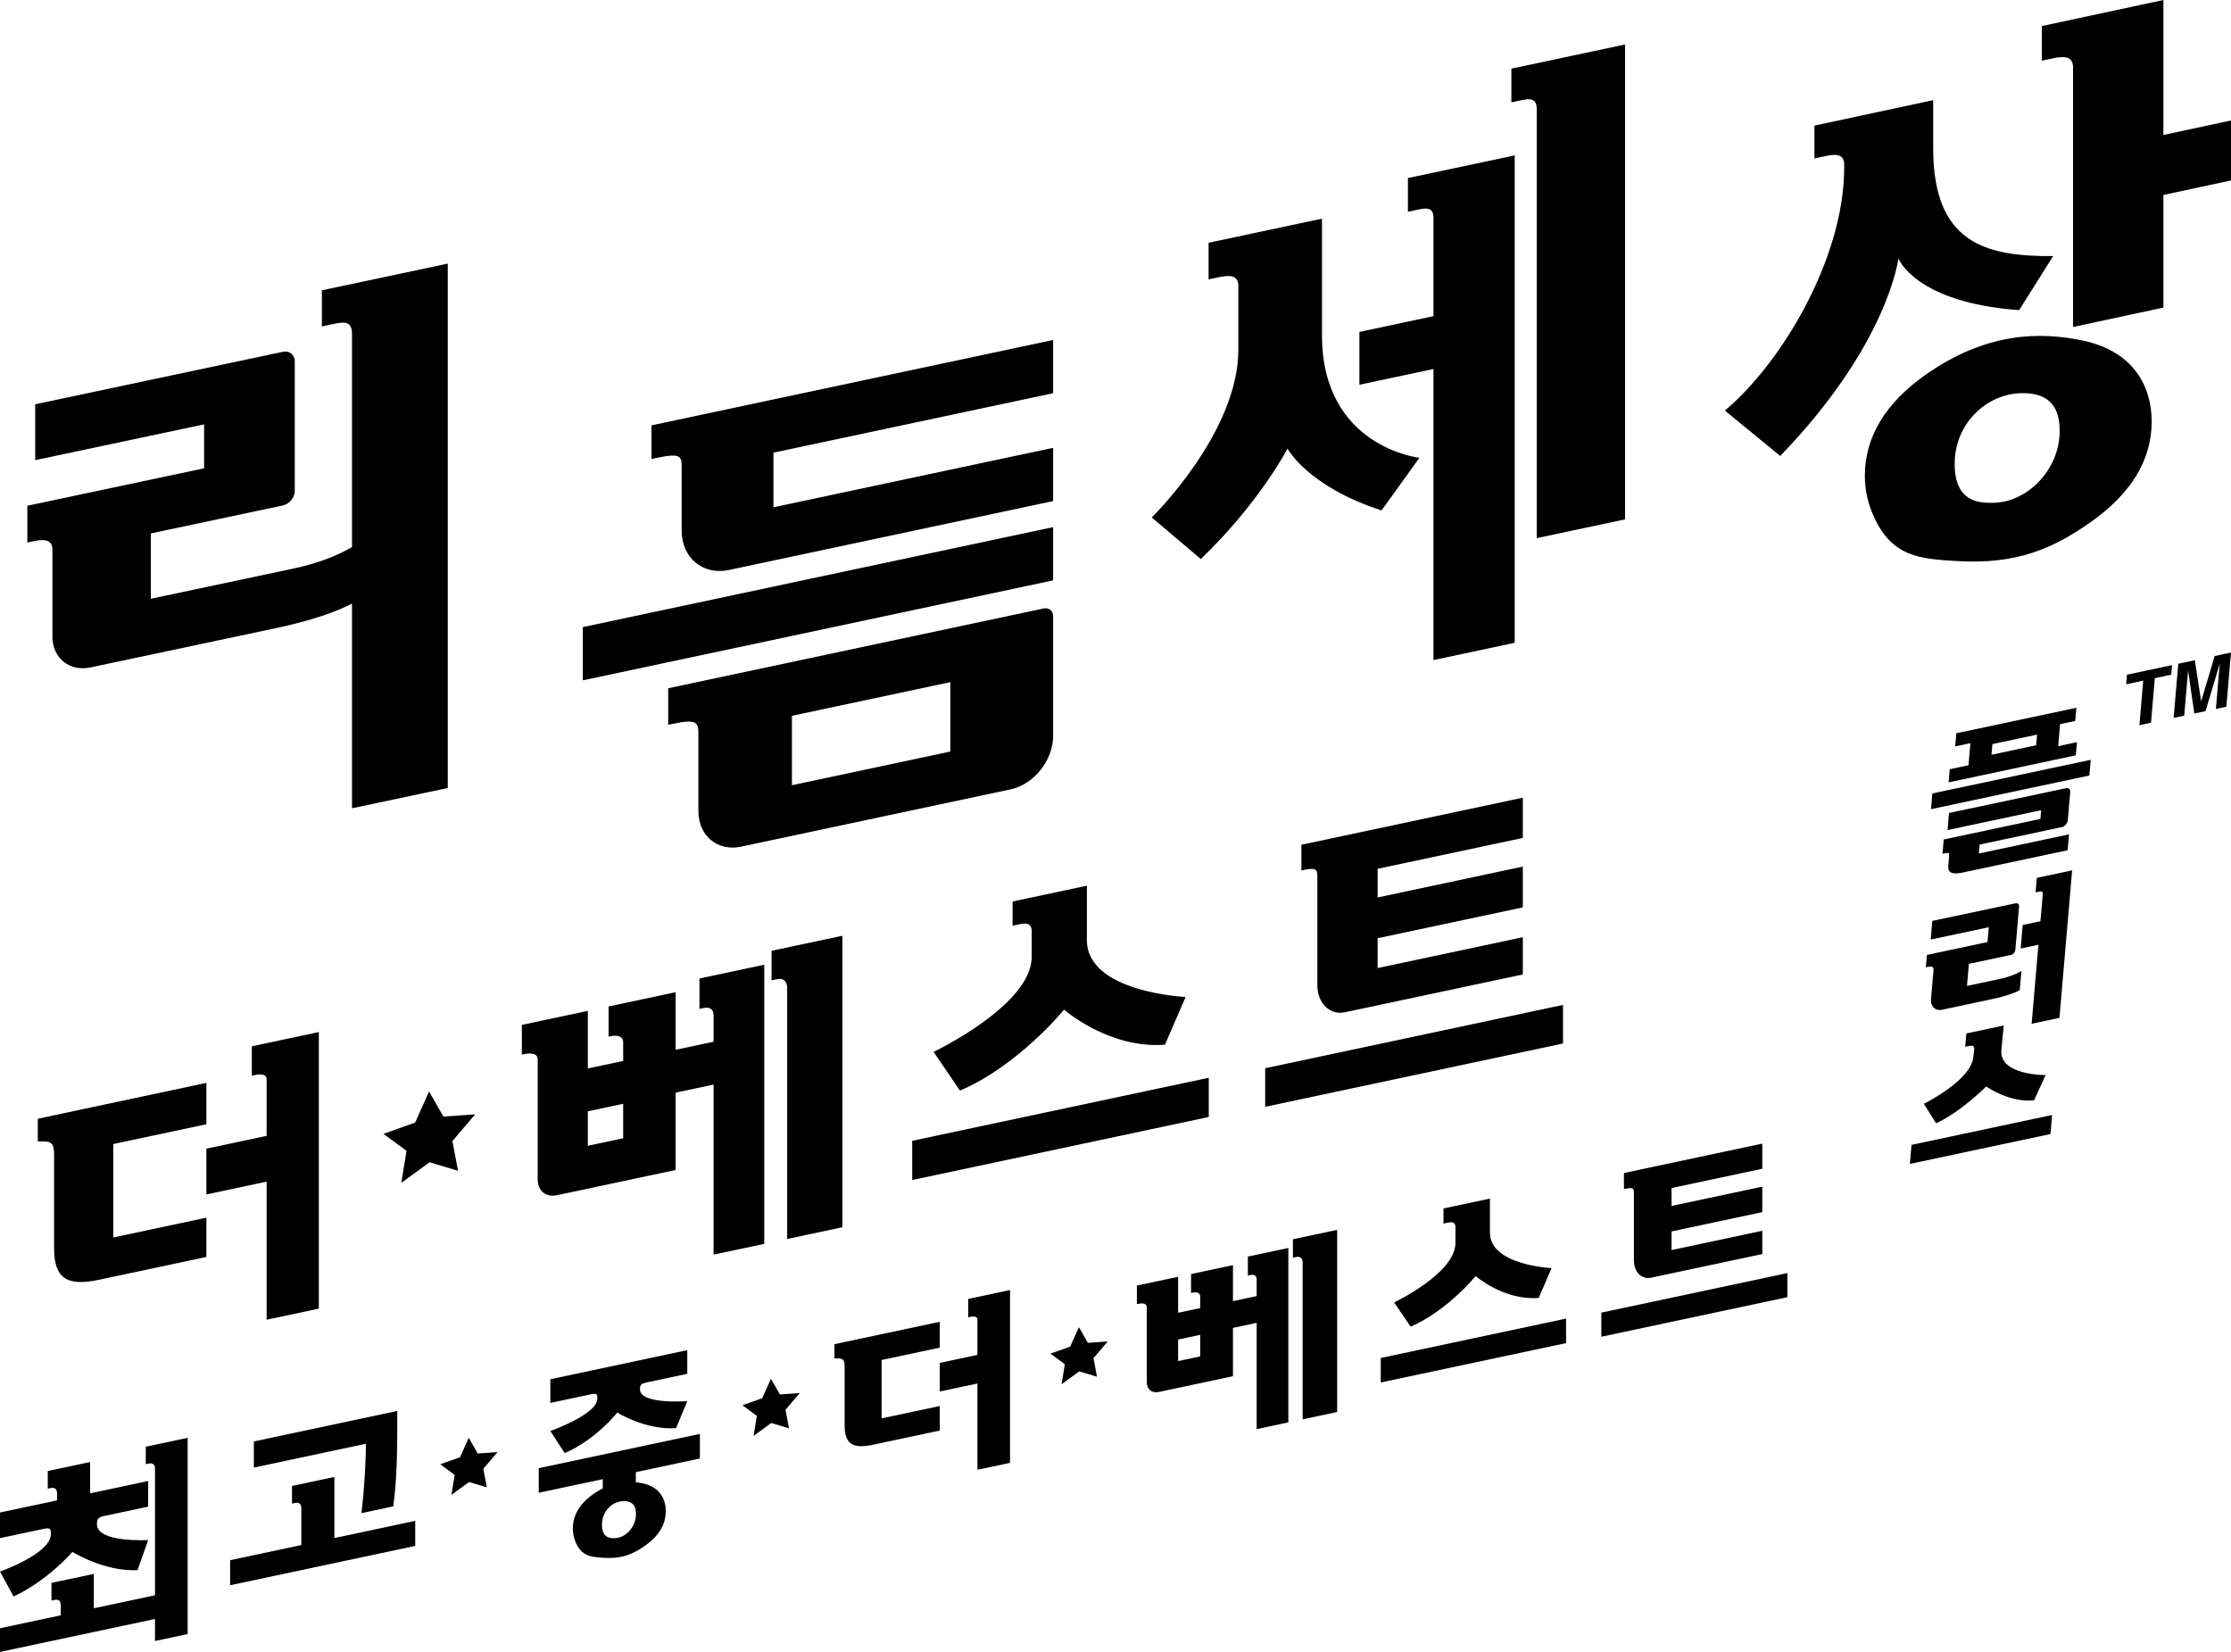
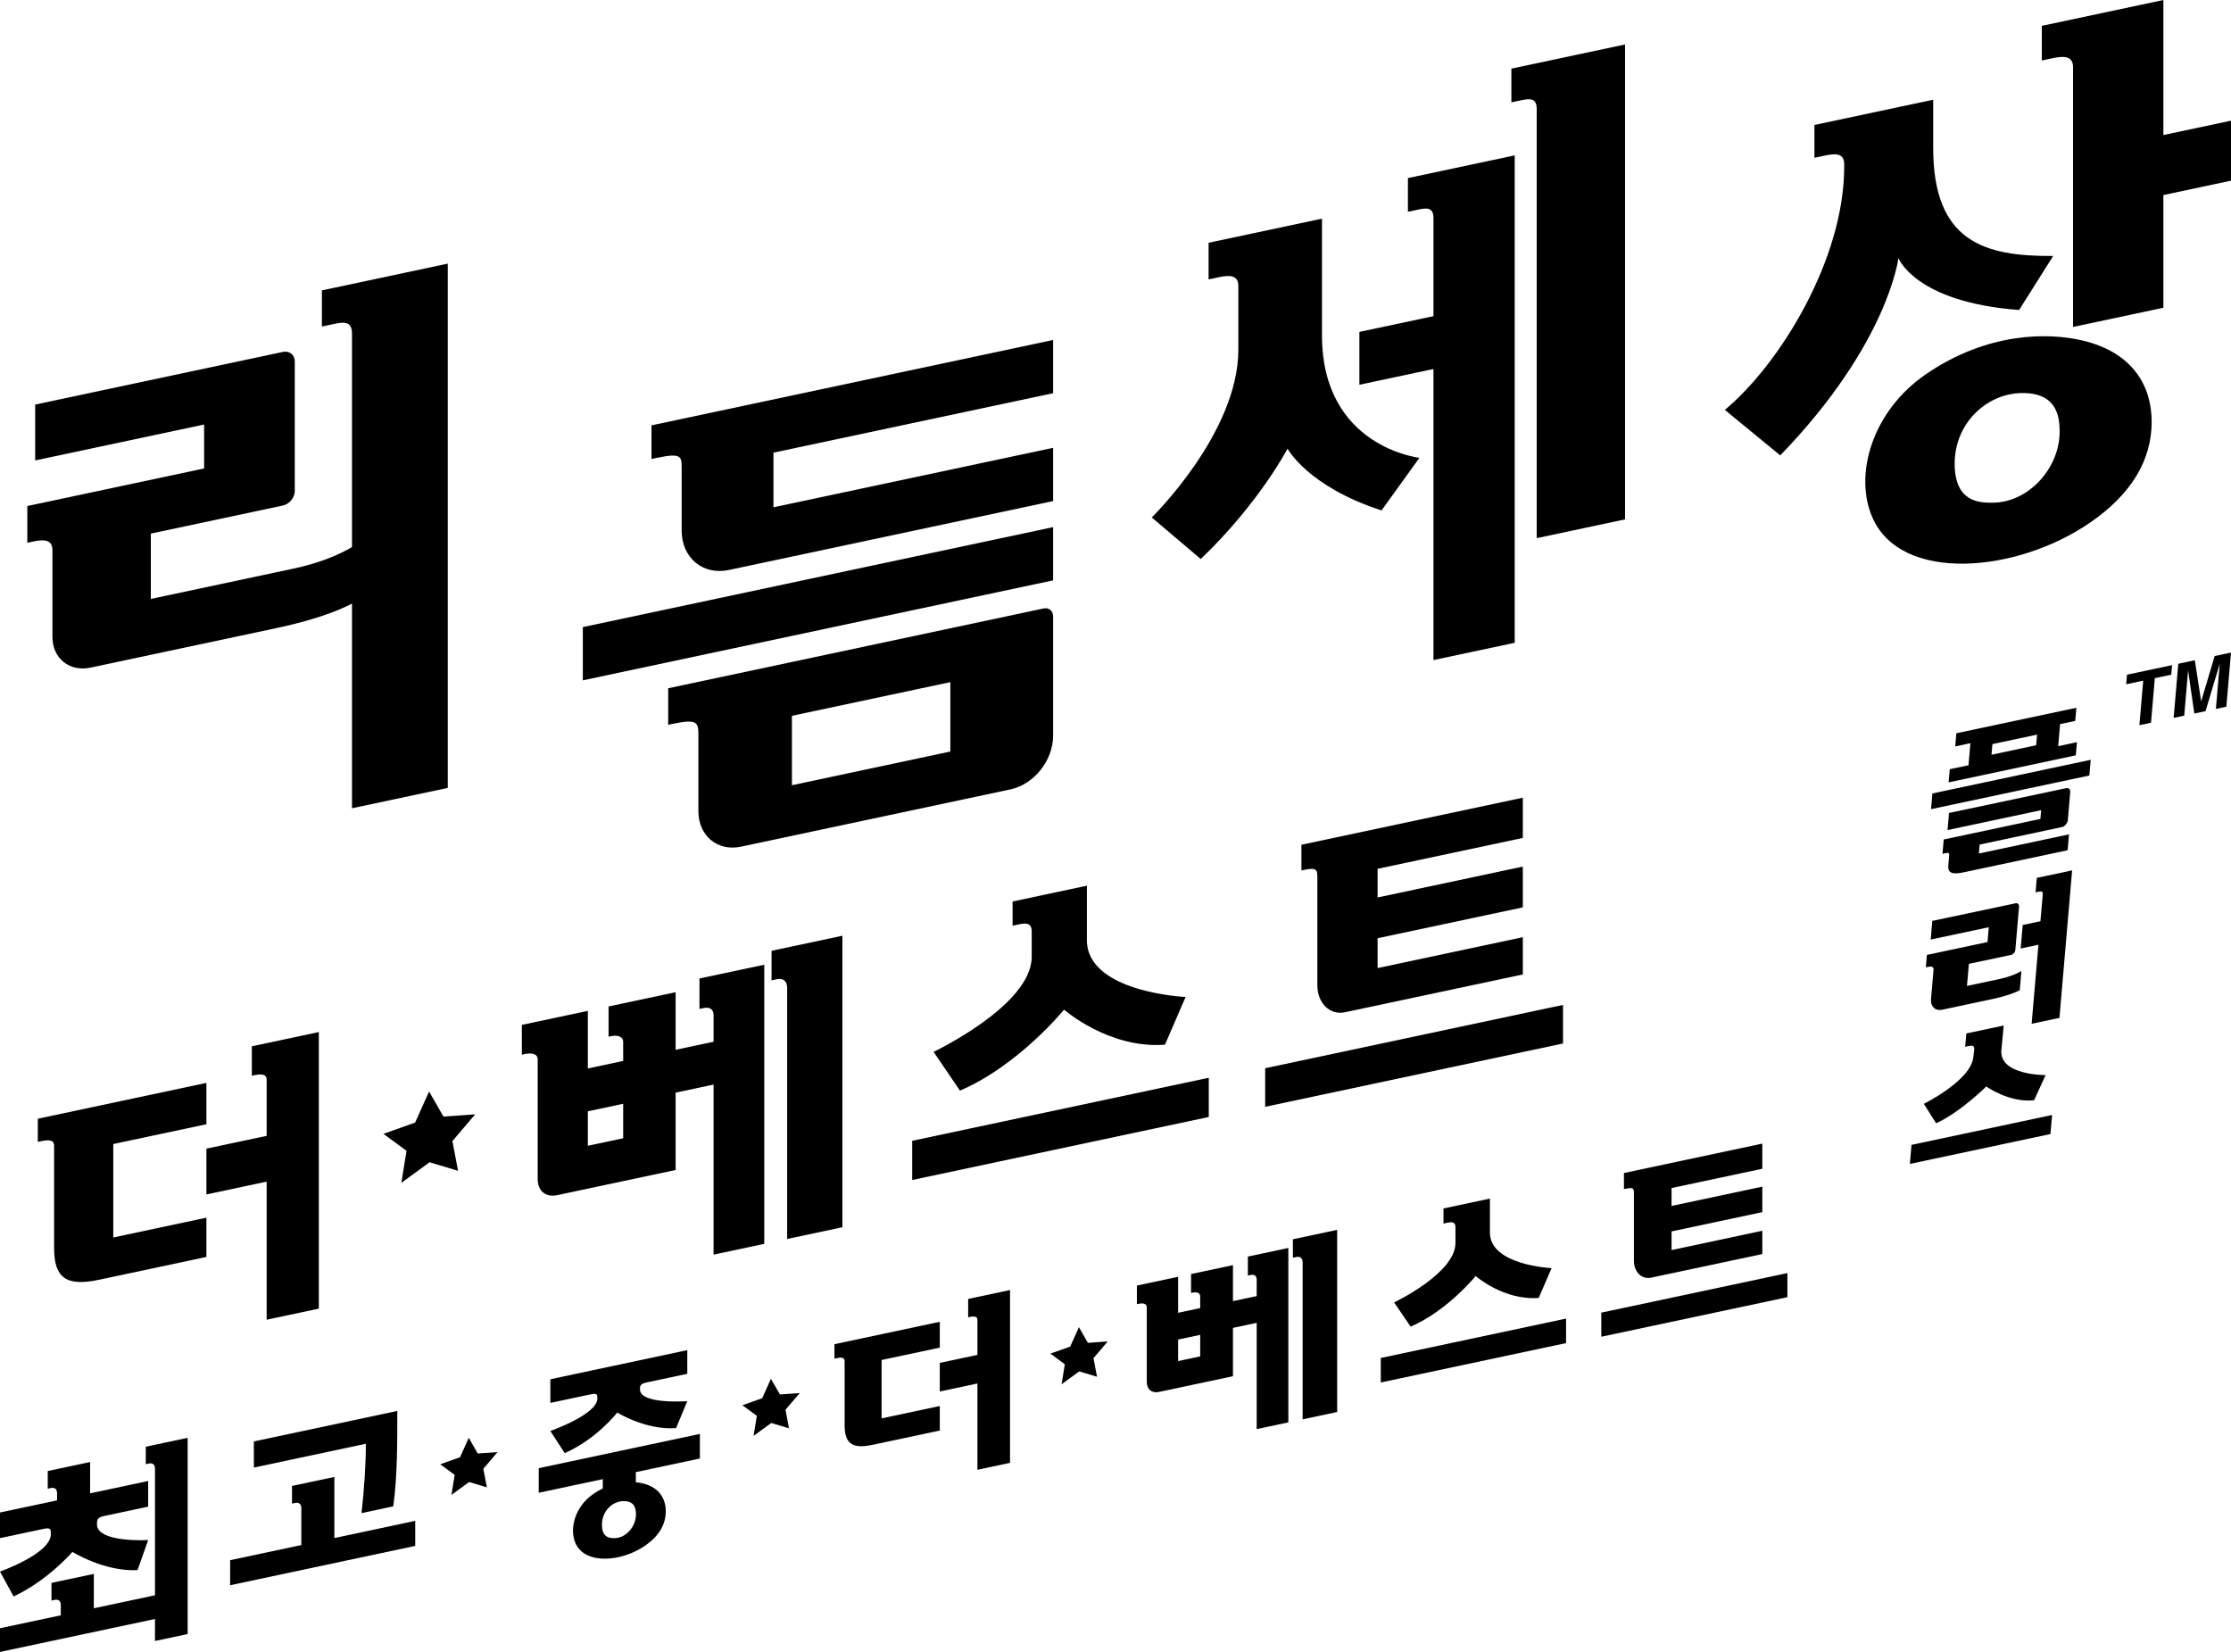
- <svg xmlns="http://www.w3.org/2000/svg" version="1.1" id="svg2" width="666.667" height="493.581" viewBox="0 0 666.667 493.581">
-   <defs id="defs6">
+ <svg xmlns="http://www.w3.org/2000/svg" version="1.1" id="svg1" width="666.667" height="493.581" viewBox="0 0 666.667 493.581">
+   <defs id="defs1">
+     <clipPath clipPathUnits="userSpaceOnUse" id="clipPath2">
+       <path d="M 0,370.186 H 500 V 0 H 0 Z" transform="translate(-358.8784,-76.0346)" id="path2" />
+     </clipPath>
+     <clipPath clipPathUnits="userSpaceOnUse" id="clipPath4">
+       <path d="M 0,370.186 H 500 V 0 H 0 Z" transform="translate(-309.4507,-65.8725)" id="path4" />
+     </clipPath>
+     <clipPath clipPathUnits="userSpaceOnUse" id="clipPath6">
+       <path d="M 0,370.186 H 500 V 0 H 0 Z" transform="translate(-268.9809,-66.2299)" id="path6" />
+     </clipPath>
+     <clipPath clipPathUnits="userSpaceOnUse" id="clipPath8">
+       <path d="M 0,370.186 H 500 V 0 H 0 Z" transform="translate(-248.2568,-69.5775)" id="path8" />
+     </clipPath>
+     <clipPath clipPathUnits="userSpaceOnUse" id="clipPath10">
+       <path d="M 0,370.186 H 500 V 0 H 0 Z" transform="translate(-216.9814,-79.1059)" id="path10" />
+     </clipPath>
+     <clipPath clipPathUnits="userSpaceOnUse" id="clipPath12">
+       <path d="M 0,370.186 H 500 V 0 H 0 Z" transform="translate(-179.2309,-58.0141)" id="path12" />
+     </clipPath>
+     <clipPath clipPathUnits="userSpaceOnUse" id="clipPath14">
+       <path d="M 0,370.186 H 500 V 0 H 0 Z" transform="translate(-142.5273,-30.8392)" id="path14" />
+     </clipPath>
    <clipPath clipPathUnits="userSpaceOnUse" id="clipPath16">
-       <path d="M 0,370.186 H 500 V 0 H 0 Z" id="path14" />
+       <path d="M 0,370.186 H 500 V 0 H 0 Z" transform="translate(-111.5127,-44.7855)" id="path16" />
+     </clipPath>
+     <clipPath clipPathUnits="userSpaceOnUse" id="clipPath18">
+       <path d="M 0,370.186 H 500 V 0 H 0 Z" transform="translate(-74.9375,-25.5267)" id="path18" />
+     </clipPath>
+     <clipPath clipPathUnits="userSpaceOnUse" id="clipPath20">
+       <path d="M 0,370.186 H 500 V 0 H 0 Z" transform="translate(-32.6704,-45.9887)" id="path20" />
+     </clipPath>
+     <clipPath clipPathUnits="userSpaceOnUse" id="clipPath22">
+       <path d="M 0,370.186 H 500 V 0 H 0 Z" transform="translate(-428.3989,-113.6283)" id="path22" />
+     </clipPath>
+     <clipPath clipPathUnits="userSpaceOnUse" id="clipPath24">
+       <path d="M 0,370.186 H 500 V 0 H 0 Z" transform="translate(-456.4799,-173.4584)" id="path24" />
+     </clipPath>
+     <clipPath clipPathUnits="userSpaceOnUse" id="clipPath26">
+       <path d="M 0,370.186 H 500 V 0 H 0 Z" transform="translate(-446.5298,-203.4364)" id="path26" />
+     </clipPath>
+     <clipPath clipPathUnits="userSpaceOnUse" id="clipPath28">
+       <path d="M 0,370.186 H 500 V 0 H 0 Z" transform="translate(-283.5454,-130.8051)" id="path28" />
+     </clipPath>
+     <clipPath clipPathUnits="userSpaceOnUse" id="clipPath30">
+       <path d="M 0,370.186 H 500 V 0 H 0 Z" transform="translate(-204.437,-114.5404)" id="path30" />
+     </clipPath>
+     <clipPath clipPathUnits="userSpaceOnUse" id="clipPath32">
+       <path d="M 0,370.186 H 500 V 0 H 0 Z" transform="translate(-139.664,-115.1127)" id="path32" />
+     </clipPath>
+     <clipPath clipPathUnits="userSpaceOnUse" id="clipPath34">
+       <path d="M 0,370.186 H 500 V 0 H 0 Z" transform="translate(-106.4961,-120.4711)" id="path34" />
+     </clipPath>
+     <clipPath clipPathUnits="userSpaceOnUse" id="clipPath36">
+       <path d="M 0,370.186 H 500 V 0 H 0 Z" transform="translate(-56.4399,-135.7211)" id="path36" />
+     </clipPath>
+     <clipPath clipPathUnits="userSpaceOnUse" id="clipPath38">
+       <path d="M 0,370.186 H 500 V 0 H 0 Z" transform="translate(-425.4604,-312.3636)" id="path38" />
+     </clipPath>
+     <clipPath clipPathUnits="userSpaceOnUse" id="clipPath40">
+       <path d="M 0,370.186 H 500 V 0 H 0 Z" transform="translate(-338.7231,-354.806)" id="path40" />
+     </clipPath>
+     <clipPath clipPathUnits="userSpaceOnUse" id="clipPath42">
+       <path d="M 0,370.186 H 500 V 0 H 0 Z" transform="translate(-173.3427,-268.7509)" id="path42" />
+     </clipPath>
+     <clipPath clipPathUnits="userSpaceOnUse" id="clipPath44">
+       <path d="M 0,370.186 H 500 V 0 H 0 Z" transform="translate(-72.1425,-305.1151)" id="path44" />
+     </clipPath>
+     <clipPath clipPathUnits="userSpaceOnUse" id="clipPath46">
+       <path d="M 0,370.186 H 500 V 0 H 0 Z" transform="translate(-496.6118,-211.3212)" id="path46" />
    </clipPath>
  </defs>
-   <g id="g8" transform="matrix(1.333333,0,0,-1.333333,0,493.5813)">
-     <g id="g10">
-       <g id="g12" clip-path="url(#clipPath16)">
-         <g id="g18" transform="translate(358.8784,76.0346)">
-           <path d="M 0,0 V -5.401 L 41.704,3.463 V 8.864 Z M 15.742,27.922 V 23.908 L 36.079,28.23 V 22.522 L 15.742,18.199 v -4.176 l 20.336,4.323 V 13.13 L 11.163,7.834 C 9.108,7.397 7.306,9.062 7.306,11.626 v 15.178 c 0,1.028 -0.16,1.323 -1.868,0.96 L 5.073,27.687 v 3.601 l 31.006,6.591 v -5.635 z" style="fill:#000000;fill-opacity:1;fill-rule:nonzero;stroke:none" id="path20" />
-         </g>
-         <g id="g22" transform="translate(309.4507,65.8725)">
-           <path d="m 0,0 v -5.49 l 41.529,8.827 v 5.49 z m 38.284,20.136 -2.888,-6.678 c -7.862,-0.605 -14.131,4.907 -14.131,4.907 0,0 -6.332,-7.803 -14.577,-11.34 l -3.694,5.429 c 0,0 13.741,6.51 13.741,13.306 l 0.001,3.551 c 0,1.213 -0.784,1.208 -1.784,0.995 l -0.894,-0.19 v 3.392 l 10.404,2.211 v -7.617 c 0,-7.339 13.822,-7.966 13.822,-7.966" style="fill:#000000;fill-opacity:1;fill-rule:nonzero;stroke:none" id="path24" />
-         </g>
-         <g id="g26" transform="translate(268.9799,66.2299)">
-           <path d="M 0,0 -4.947,-1.052 V 3.774 L 0,4.826 Z m 10.684,18.108 0.572,0.122 c 0.757,0.161 1.404,-0.068 1.404,-1.013 v -3.701 l -5.316,-1.13 v 8.062 l -9.389,-1.995 v -4.229 l 0.274,0.058 c 0.757,0.161 1.772,0.11 1.772,-0.836 L 0,10.825 -4.947,9.773 v 8.063 l -9.239,-1.964 v -4.167 l 0.347,0.074 c 0.757,0.161 1.868,0.196 1.868,-0.75 v -16.74 c 0,-1.684 1.127,-2.598 2.752,-2.252 L 7.344,-4.442 V 6.387 l 5.316,1.13 v -23.811 l 7.097,1.509 V 24.298 L 10.684,22.369 Z M 30.698,28.354 V -12.46 l -7.737,-1.644 v 35.162 c 0,0.997 -0.606,1.385 -1.41,1.214 l -0.773,-0.164 v 4.138 z" style="fill:#000000;fill-opacity:1;fill-rule:nonzero;stroke:none" id="path28" />
-         </g>
-         <g id="g30" transform="translate(248.2568,69.5775)">
-           <path d="m 0,0 -4.443,-0.312 -2.013,3.51 -1.956,-4.354 -4.434,-1.574 3.233,-2.378 -0.727,-4.484 3.955,2.884 3.984,-1.196 -0.789,4.161 z" style="fill:#000000;fill-opacity:1;fill-rule:nonzero;stroke:none" id="path32" />
-         </g>
-         <g id="g34" transform="translate(187.0126,68.9642)">
-           <path d="M 0,0 23.607,5.018 V -0.771 L 10.566,-3.544 v -13.082 l 13.041,2.772 v -5.498 l -15.07,-3.203 c -4.561,-0.969 -6.257,0.286 -6.257,4.436 v 12.938 c 0,1.618 -0.236,2.021 -1.683,2.009 L 0,-3.177 Z m 39.35,12.136 v -38.725 l -7.308,-1.554 v 19.335 l -8.435,-1.793 v 6.41 l 8.435,1.794 v 7.861 c 0,0.922 -1.027,0.78 -1.778,0.62 L 29.969,6.021 v 4.121 z" style="fill:#000000;fill-opacity:1;fill-rule:nonzero;stroke:none" id="path36" />
-         </g>
-         <g id="g38" transform="translate(179.2309,58.0141)">
-           <path d="m 0,0 -4.442,-0.312 -2.013,3.51 -1.957,-4.354 -4.434,-1.574 3.233,-2.379 -0.727,-4.484 3.955,2.885 3.984,-1.197 -0.789,4.161 z" style="fill:#000000;fill-opacity:1;fill-rule:nonzero;stroke:none" id="path40" />
-         </g>
-         <g id="g42" transform="translate(142.5273,30.8471)">
-           <path d="m 0,0 c 0,1.127 -0.182,2.976 -2.773,2.95 -2.525,-0.024 -4.848,-2.246 -4.848,-5.311 0,-2.958 1.826,-2.978 2.721,-2.988 C -2.258,-5.378 0,-2.761 0,0 M -0.026,9.449 V 7.177 C 0.557,7.111 1.126,7.025 1.657,6.904 5.402,6.052 6.681,3.337 6.681,0.71 c 0,-2.942 -1.506,-5.475 -4.457,-7.613 -2.641,-1.911 -5.289,-3.165 -9.694,-2.839 -2.696,0.199 -4.678,0.346 -6.016,3.422 -0.436,1.003 -0.656,2.047 -0.656,3.101 0,2.928 1.473,5.496 4.395,7.622 0.79,0.576 1.558,1.015 2.313,1.396 V 7.874 L -21.787,4.823 v 5.509 l 36.114,7.676 V 12.5 Z M -8.65,25.946 c 0,0.972 -0.082,1.233 -1.552,0.92 l -8.982,-1.909 v 5.303 l 30.688,6.523 V 31.48 L 2.453,29.557 c -1.424,-0.303 -1.552,-0.644 -1.552,-1.58 0,-3.42 10.603,-2.623 10.603,-2.623 L 8.992,19.309 c -6.836,-0.486 -13.179,3.492 -13.179,3.492 0,0 -4.615,-5.954 -11.784,-9.1 l -3.213,4.966 c 0,0 10.534,3.69 10.534,7.279" style="fill:#000000;fill-opacity:1;fill-rule:nonzero;stroke:none" id="path44" />
-         </g>
-         <g id="g46" transform="translate(111.5127,44.7855)">
-           <path d="m 0,0 -4.442,-0.312 -2.013,3.51 -1.957,-4.354 -4.434,-1.574 3.233,-2.379 -0.727,-4.484 3.955,2.885 3.984,-1.197 -0.788,4.161 z" style="fill:#000000;fill-opacity:1;fill-rule:nonzero;stroke:none" id="path48" />
-         </g>
-         <g id="g50" transform="translate(74.9375,25.5267)">
-           <path d="m 0,0 v 13.69 l -9.493,-2.017 v -3.96 l 0.74,0.157 c 0.769,0.164 1.349,-0.209 1.349,-1.163 v -8.28 l -15.958,-3.393 v -5.615 l 41.481,8.817 v 5.616 z m 7.059,21.124 -25.101,-5.335 v 5.857 l 32.143,6.833 c 0,-6.446 0.06,-14.428 -0.898,-21.382 L 6.072,5.581 c 0.626,5.249 0.987,11.245 0.987,15.543" style="fill:#000000;fill-opacity:1;fill-rule:nonzero;stroke:none" id="path52" />
-         </g>
-         <g id="g54" transform="translate(32.6704,45.9887)">
-           <path d="m 0,0 v -3.914 l 0.731,0.155 c 0.761,0.162 1.334,-0.206 1.334,-1.149 v -28.385 l -13.708,-2.914 v 7.708 l -9.493,-2.018 v -3.959 l 0.74,0.158 c 0.769,0.163 1.349,-0.209 1.349,-1.163 v -2.3 l -13.623,-2.896 v -5.311 l 34.735,7.383 v -4.93 l 7.32,1.556 V 1.995 Z m -21.273,-19.592 c 0,1.156 -0.083,1.51 -1.679,1.171 l -9.718,-2.065 v 5.746 l 12.79,2.719 v 1.606 c 0,0.954 -0.58,1.326 -1.349,1.163 l -0.741,-0.157 v 3.959 l 9.493,2.018 v -7.016 l 13.011,2.765 v -5.746 l -9.794,-2.082 c -1.54,-0.327 -1.678,-0.74 -1.678,-1.884 0,-4.18 11.472,-3.522 11.472,-3.522 l -2.385,-6.739 c -7.396,-0.389 -14.593,4.087 -14.593,4.087 0,0 -5.42,-6.359 -13.177,-9.99 l -3.049,5.584 c 0,0 11.397,3.997 11.397,8.383" style="fill:#000000;fill-opacity:1;fill-rule:nonzero;stroke:none" id="path56" />
-         </g>
-         <g id="g58" transform="translate(428.3989,113.6283)">
-           <path d="M 0,0 -0.366,-4.267 31.139,2.43 31.505,6.697 Z M 30.054,15.644 27.471,9.992 c -5.612,-0.584 -10.724,3.093 -10.724,3.093 0,0 -5.756,-5.742 -11.234,-8.25 L 2.76,9.2 c 0,0 10.645,5.244 11.099,10.528 l 0.197,1.639 c 0.081,0.944 -0.503,0.943 -1.262,0.781 l -0.763,-0.162 0.257,2.981 8.378,1.781 -0.528,-5.509 c -0.491,-5.704 9.916,-5.595 9.916,-5.595" style="fill:#000000;fill-opacity:1;fill-rule:nonzero;stroke:none" id="path60" />
-         </g>
-         <g id="g62" transform="translate(456.4799,173.4584)">
-           <path d="m 0,0 -0.278,-3.245 0.577,0.122 c 0.575,0.122 1.101,0.234 1.034,-0.553 l -0.519,-6.036 -3.976,-0.845 -0.453,-5.271 3.976,0.846 -1.52,-17.711 6.234,1.325 2.839,33.051 z m -8.109,-22.607 c 1.725,0.367 3.525,1.06 4.656,1.725 l -0.369,-4.295 c -1.133,-0.6 -3.351,-1.383 -5.855,-1.914 l -11.556,-2.457 c -1.509,-0.32 -2.62,0.735 -2.48,2.358 l 0.566,6.582 c 0.081,0.945 -0.817,0.754 -1.421,0.626 l -0.3,-0.064 0.239,2.781 13.58,2.887 0.285,3.325 -13.016,-2.766 0.36,4.185 18.666,3.942 c 0.472,0.098 0.817,-0.231 0.775,-0.738 l -0.835,-9.72 c -0.044,-0.508 -0.461,-1 -0.933,-1.1 l -9.477,-2.015 -0.424,-4.945 z" style="fill:#000000;fill-opacity:1;fill-rule:nonzero;stroke:none" id="path64" />
-         </g>
-         <g id="g66" transform="translate(446.5298,203.4364)">
-           <path d="M 0,0 10.01,2.127 9.805,-0.256 -0.205,-2.384 Z m 14.74,-0.464 0.425,4.944 3.401,0.723 0.253,2.944 -26.903,-5.718 -0.253,-2.945 3.401,0.724 -0.423,-4.944 -4.201,-0.892 -0.253,-2.945 28.5,6.058 0.252,2.944 z m 7.29,-3.054 -35.485,-7.542 -0.302,-3.517 35.485,7.542 z m -4.864,-16.704 -0.306,-3.558 -23.4,-4.973 c -2.591,-0.551 -3.481,-0.029 -3.35,1.512 l 0.185,2.143 c 0.058,0.668 -0.016,0.824 -0.8,0.658 l -0.683,-0.145 0.277,3.213 21.668,4.606 0.169,1.964 -20.981,-4.459 0.329,3.828 26.155,5.541 c 0.611,0.129 1.075,-0.126 1.008,-0.898 l -0.548,-6.384 c -0.031,-0.359 -0.595,-1.267 -1.207,-1.397 l -18.545,-3.941 -0.172,-2.004 z" style="fill:#000000;fill-opacity:1;fill-rule:nonzero;stroke:none" id="path68" />
-         </g>
-         <g id="g70" transform="translate(283.5454,130.8051)">
-           <path d="M 0,0 V -8.645 L 66.748,5.543 v 8.645 z m 25.194,44.688 v -6.422 l 32.549,6.918 V 36.047 L 25.194,29.129 v -6.684 l 32.549,6.918 V 21.015 L 17.867,12.539 c -3.29,-0.699 -6.175,1.965 -6.175,6.068 v 24.292 c 0,1.646 -0.254,2.119 -2.988,1.538 L 8.119,44.313 v 5.764 l 49.624,10.548 v -9.018 z" style="fill:#000000;fill-opacity:1;fill-rule:nonzero;stroke:none" id="path72" />
-         </g>
-         <g id="g74" transform="translate(204.437,114.5404)">
-           <path d="M 0,0 V -8.787 L 66.467,5.341 v 8.787 z M 61.273,32.228 56.649,21.54 c -12.581,-0.97 -22.615,7.855 -22.615,7.855 0,0 -10.135,-12.491 -23.329,-18.15 l -5.913,8.689 c 0,0 21.993,10.419 21.993,21.295 v 5.682 c 0,1.943 -1.255,1.935 -2.855,1.594 l -1.432,-0.304 v 5.428 l 16.653,3.54 V 44.977 c 0,-11.746 22.122,-12.749 22.122,-12.749" style="fill:#000000;fill-opacity:1;fill-rule:nonzero;stroke:none" id="path76" />
-         </g>
-         <g id="g78" transform="translate(139.664,115.1127)">
-           <path d="M 0,0 -7.919,-1.684 V 6.041 L 0,7.724 Z m 17.099,28.982 0.915,0.196 c 1.212,0.257 2.247,-0.11 2.247,-1.622 V 21.632 L 11.752,19.823 V 32.729 L -3.274,29.534 v -6.768 l 0.439,0.092 C -1.623,23.116 0,23.034 0,21.521 v -4.196 l -7.919,-1.683 v 12.905 l -14.787,-3.144 v -6.669 l 0.556,0.119 c 1.212,0.257 2.99,0.312 2.99,-1.201 V -9.141 c 0,-2.695 1.804,-4.157 4.404,-3.604 l 26.508,5.635 v 17.332 l 8.509,1.808 v -38.108 l 11.358,2.414 v 62.553 l -14.52,-3.086 z m 32.033,16.4 v -65.323 l -12.383,-2.632 v 56.275 c 0,1.596 -0.971,2.219 -2.257,1.945 l -1.238,-0.262 v 6.622 z" style="fill:#000000;fill-opacity:1;fill-rule:nonzero;stroke:none" id="path80" />
-         </g>
-         <g id="g82" transform="translate(106.4956,120.4711)">
-           <path d="m 0,0 -7.11,-0.5 -3.222,5.618 -3.131,-6.969 -7.097,-2.519 5.175,-3.807 -1.164,-7.176 6.33,4.617 6.377,-1.916 -1.263,6.66 z" style="fill:#000000;fill-opacity:1;fill-rule:nonzero;stroke:none" id="path84" />
-         </g>
-         <g id="g86" transform="translate(8.4746,119.4887)">
-           <path d="M 0,0 37.783,8.031 V -1.235 L 16.912,-5.671 V -26.61 l 20.871,4.436 v -8.799 L 13.664,-36.1 C 6.364,-37.65 3.65,-35.641 3.65,-29 v 20.709 c 0,2.59 -0.379,3.233 -2.694,3.215 L 0,-5.085 Z m 62.98,19.424 v -61.98 l -11.696,-2.485 10e-4,30.945 -13.502,-2.87 v 10.259 l 13.502,2.869 V 8.746 c 0,1.475 -1.646,1.247 -2.847,0.992 l -0.473,-0.1 v 6.594 z" style="fill:#000000;fill-opacity:1;fill-rule:nonzero;stroke:none" id="path88" />
-         </g>
-         <g id="g90" transform="translate(425.4604,312.2704)">
-           <path d="m 0,0 c 0,0 -2.223,-19.142 -26.479,-44.261 l -12.418,10.169 c 12.428,10.378 26.751,33.834 26.751,54.498 v 0.584 c 0,2.482 -1.904,2.445 -4.276,1.936 l -2.397,-0.515 v 7.357 L 7.796,35.476 V 24.684 C 7.796,3.579 19.343,0.399 34.685,0.531 L 27.053,-11.581 C 3.74,-9.903 0,0 0,0 M 74.54,30.917 V 17.477 L 59.386,14.226 v -25.241 l -20.242,-4.342 v 58.159 c 0,2.619 -2.132,2.553 -4.562,2.032 l -2.441,-0.523 v 7.761 l 27.245,5.844 V 27.667 Z M 21.008,-54.764 c -2.763,0.004 -8.398,0.012 -8.398,8.748 0,9.054 7.169,15.68 14.962,15.825 8,0.149 8.563,-5.307 8.563,-8.634 0,-8.156 -6.972,-15.949 -15.127,-15.939 m 20.242,36.377 c -9.395,1.961 -21.488,1.963 -35.205,-7.711 -9.02,-6.36 -13.567,-13.989 -13.567,-22.635 0,-3.115 0.677,-6.194 2.024,-9.142 4.132,-9.048 10.252,-9.425 18.572,-9.937 13.597,-0.837 21.775,2.941 29.926,8.661 9.109,6.4 13.76,13.921 13.76,22.611 0,7.759 -3.949,15.741 -15.51,18.153" style="fill:#000000;fill-opacity:1;fill-rule:nonzero;stroke:none" id="path92" />
-         </g>
-         <g id="g94" transform="translate(338.7231,354.806)">
-           <path d="m 0,0 v -7.553 l 1.969,0.419 c 1.959,0.416 3.711,0.705 3.711,-1.895 v -96.184 l 19.792,4.207 V 5.414 Z m -23.186,-24.522 v -7.553 l 1.969,0.418 c 1.96,0.417 3.754,0.798 3.754,-1.801 v -22.011 l -16.6,-3.528 v -11.841 l 16.6,3.528 v -65.225 l 18.208,3.87 v 109.229 z m 2.575,-62.691 -8.491,-11.791 c -16.585,5.387 -21.065,13.847 -21.065,13.847 0,0 -6.28,-12.119 -19.446,-24.736 l -10.984,9.314 c 0,0 19.406,18.929 19.406,37.604 v 14.216 c 0,2.599 -2.058,2.507 -4.36,2.017 l -2.311,-0.491 v 8.213 l 25.416,5.402 v -26.151 c 0,-25.039 21.835,-27.444 21.835,-27.444" style="fill:#000000;fill-opacity:1;fill-rule:nonzero;stroke:none" id="path96" />
-         </g>
-         <g id="g98" transform="translate(173.3427,268.7509)">
-           <path d="M 0,0 V -12.242 L 62.677,1.081 v -11.929 l -72.638,-15.44 c -5.862,-1.246 -10.615,2.715 -10.615,8.846 V -3.23 c 0,2.459 -0.216,3.2 -5.714,2.031 L -27.332,-1.42 V 6.119 L 62.677,25.25 V 13.322 Z M 62.677,-16.691 V -28.62 L -42.722,-51.023 v 11.929 z M 39.644,-66.979 4.14,-74.526 v 15.553 l 35.504,7.547 z m 20.91,32.064 -84.144,-17.884 v -8.19 l 1.043,0.221 c 5.507,1.171 5.724,0.27 5.724,-2.428 v -17.138 c 0,-5.519 4.277,-9.083 9.553,-7.961 l 60.394,12.837 c 5.275,1.121 9.553,6.503 9.553,12.021 v 26.753 c 0,1.227 -0.951,2.019 -2.123,1.769" style="fill:#000000;fill-opacity:1;fill-rule:nonzero;stroke:none" id="path100" />
-         </g>
-         <g id="g102" transform="translate(72.1425,305.1356)">
-           <path d="m 0,0 v -8.101 l 2.32,0.492 c 2.31,0.489 4.426,0.937 4.426,-2.085 v -47.845 c -3.413,-2.004 -7.784,-3.687 -13.172,-4.828 l -31.916,-6.761 v 14.644 l 29.596,6.269 c 1.473,0.312 2.667,1.782 2.667,3.283 v 28.993 c 0,1.501 -1.194,2.466 -2.667,2.154 l -55.512,-11.759 v -12.521 l 37.862,8.02 v -9.845 l -39.622,-8.393 v -8.237 l 0.935,0.198 c 1.89,0.4 4.691,0.993 4.691,-1.807 V -77.62 c 0,-4.805 3.82,-7.89 8.532,-6.892 l 41.674,8.827 c 7.818,1.656 13.492,3.664 16.932,5.478 v -45.874 l 21.463,4.547 V 5.976 Z" style="fill:#000000;fill-opacity:1;fill-rule:nonzero;stroke:none" id="path104" />
-         </g>
-         <g id="g106" transform="translate(496.6118,211.3212)">
-           <path d="m 0,0 0.87,10.135 -3.189,-10.628 -2.512,-0.534 -1.394,9.654 -0.87,-10.135 -2.374,-0.505 1.042,12.134 3.709,0.788 1.41,-9.149 0.028,0.006 3.008,10.088 3.661,0.778 L 2.346,0.499 Z m -17.142,-3.644 0.858,9.982 -3.82,-0.812 0.185,2.145 10.102,2.147 -0.185,-2.145 -3.681,-0.782 -0.857,-9.981 z" style="fill:#000000;fill-opacity:1;fill-rule:nonzero;stroke:none" id="path108" />
-         </g>
-       </g>
-     </g>
+   <g id="layer-MC0">
+     <path id="path1" d="M 0,0 V -5.401 L 41.704,3.463 V 8.864 Z M 15.742,27.922 V 23.908 L 36.079,28.23 V 22.522 L 15.742,18.2 v -4.177 l 20.337,4.324 V 13.13 L 11.163,7.834 C 9.108,7.397 7.306,9.062 7.306,11.626 v 15.178 c 0,1.028 -0.16,1.323 -1.868,0.96 L 5.073,27.687 v 3.601 l 31.006,6.591 v -5.635 z" style="fill:#000000;fill-opacity:1;fill-rule:nonzero;stroke:none" transform="matrix(1.333333,0,0,-1.333333,478.5045,392.2019)" clip-path="url(#clipPath2)" />
+     <path id="path3" d="m 0,0 v -5.49 l 41.529,8.827 v 5.49 z m 38.284,20.136 -2.888,-6.678 c -7.862,-0.605 -14.131,4.907 -14.131,4.907 0,0 -6.332,-7.803 -14.577,-11.34 l -3.694,5.429 c 0,0 13.742,6.51 13.742,13.306 v 3.551 c 0,1.213 -0.784,1.208 -1.784,0.995 l -0.894,-0.19 v 3.392 l 10.404,2.211 v -7.617 c 0,-7.339 13.822,-7.966 13.822,-7.966" style="fill:#000000;fill-opacity:1;fill-rule:nonzero;stroke:none" transform="matrix(1.333333,0,0,-1.333333,412.6009,405.7513)" clip-path="url(#clipPath4)" />
+     <path id="path5" d="M 0,0 -4.948,-1.052 V 3.774 L 0,4.826 Z m 10.683,18.108 0.572,0.122 c 0.757,0.161 1.404,-0.068 1.404,-1.013 v -3.701 l -5.316,-1.13 v 8.063 l -9.389,-1.996 v -4.229 l 0.275,0.058 C -1.015,14.443 0,14.392 0,13.446 V 10.825 L -4.948,9.773 v 8.063 l -9.239,-1.964 v -4.167 l 0.347,0.074 c 0.757,0.161 1.868,0.196 1.868,-0.75 v -16.74 c 0,-1.684 1.127,-2.598 2.752,-2.252 L 7.343,-4.442 V 6.387 l 5.316,1.13 v -23.811 l 7.097,1.509 v 39.083 l -9.073,-1.929 z m 20.014,10.246 v -40.813 l -7.737,-1.645 10e-4,35.162 c 0,0.997 -0.607,1.385 -1.411,1.214 l -0.773,-0.164 v 4.138 z" style="fill:#000000;fill-opacity:1;fill-rule:nonzero;stroke:none" transform="matrix(1.333333,0,0,-1.333333,358.6412,405.2748)" clip-path="url(#clipPath6)" />
+     <path id="path7" d="m 0,0 -4.442,-0.312 -2.013,3.51 -1.957,-4.354 -4.434,-1.574 3.233,-2.378 -0.727,-4.484 3.955,2.884 3.984,-1.196 -0.789,4.161 z" style="fill:#000000;fill-opacity:1;fill-rule:nonzero;stroke:none" transform="matrix(1.333333,0,0,-1.333333,331.0091,400.8113)" clip-path="url(#clipPath8)" />
+     <path id="path9" d="m 0,0 v -4.12 l 0.295,0.062 c 0.751,0.161 1.779,0.302 1.779,-0.619 v -7.862 l -8.436,-1.794 v -6.409 l 8.436,1.793 v -19.335 l 7.307,1.554 V 1.994 Z m -19.402,-26.768 13.04,2.772 v -5.497 l -15.07,-3.203 c -4.561,-0.97 -6.256,0.286 -6.256,4.435 v 14.362 c -0.001,0.92 -1.029,0.778 -1.779,0.619 l -0.502,-0.108 v 3.246 l 23.607,5.018 v -5.789 l -13.04,-2.773 z" style="fill:#000000;fill-opacity:1;fill-rule:nonzero;stroke:none" transform="matrix(1.333333,0,0,-1.333333,289.3085,388.1068)" clip-path="url(#clipPath10)" />
+     <path id="path11" d="m 0,0 -4.442,-0.312 -2.013,3.51 -1.957,-4.354 -4.434,-1.574 3.233,-2.379 -0.727,-4.484 3.955,2.885 3.984,-1.197 -0.789,4.161 z" style="fill:#000000;fill-opacity:1;fill-rule:nonzero;stroke:none" transform="matrix(1.333333,0,0,-1.333333,238.9745,416.2292)" clip-path="url(#clipPath12)" />
+     <path id="path13" d="M 0,0 C 0,1.127 -0.182,2.977 -2.773,2.956 -5.298,2.937 -7.621,0.72 -7.621,-2.346 -7.621,-5.304 -5.795,-5.328 -4.9,-5.34 -2.258,-5.374 0,-2.761 0,0 M -0.026,9.457 V 7.19 C 0.599,7.13 1.167,7.027 1.657,6.901 5.381,5.946 6.681,3.324 6.681,0.696 c 0,-2.942 -1.491,-5.495 -4.457,-7.604 -5.307,-3.774 -13.717,-4.493 -15.815,0.523 -1.368,3.274 -0.01,8.062 3.844,10.808 0.775,0.553 1.549,1.002 2.313,1.373 V 7.882 L -21.787,4.831 v 5.509 l 36.114,7.676 V 12.508 Z M -8.65,25.955 c 0,0.971 -0.082,1.232 -1.552,0.919 l -8.982,-1.909 v 5.303 l 30.688,6.523 V 31.488 L 2.453,29.564 c -1.424,-0.302 -1.552,-0.643 -1.552,-1.58 0,-3.42 10.603,-2.623 10.603,-2.623 L 8.992,19.316 c -6.836,-0.485 -13.179,3.493 -13.179,3.493 0,0 -4.615,-5.955 -11.784,-9.099 l -3.213,4.965 c 0,0 10.534,3.691 10.534,7.28" style="fill:#000000;fill-opacity:1;fill-rule:nonzero;stroke:none" transform="matrix(1.333333,0,0,-1.333333,190.0364,452.4624)" clip-path="url(#clipPath14)" />
+     <path id="path15" d="m 0,0 -4.442,-0.312 -2.013,3.51 -1.957,-4.354 -4.434,-1.574 3.234,-2.379 -0.728,-4.484 3.955,2.885 3.984,-1.197 -0.788,4.161 z" style="fill:#000000;fill-opacity:1;fill-rule:nonzero;stroke:none" transform="matrix(1.333333,0,0,-1.333333,148.6836,433.8673)" clip-path="url(#clipPath16)" />
+     <path id="path17" d="m 0,0 v 13.69 l -9.493,-2.017 v -3.96 l 0.74,0.157 c 0.769,0.164 1.349,-0.209 1.349,-1.163 v -8.28 l -15.958,-3.393 v -5.615 l 41.481,8.817 v 5.616 z m 7.059,21.124 -25.101,-5.335 v 5.857 l 32.143,6.833 c 0,-6.446 0.06,-14.428 -0.898,-21.382 L 6.072,5.581 c 0.627,5.249 0.987,11.245 0.987,15.543" style="fill:#000000;fill-opacity:1;fill-rule:nonzero;stroke:none" transform="matrix(1.333333,0,0,-1.333333,99.91667,459.5457)" clip-path="url(#clipPath18)" />
+     <path id="path19" d="m 0,0 v -3.914 l 0.731,0.155 c 0.761,0.162 1.334,-0.206 1.334,-1.149 v -28.385 l -13.708,-2.914 v 7.708 l -9.493,-2.018 v -3.959 l 0.74,0.158 c 0.769,0.163 1.349,-0.209 1.349,-1.163 v -2.3 l -13.623,-2.896 v -5.311 l 34.735,7.383 v -4.93 l 7.32,1.556 V 1.995 Z m -21.273,-19.591 c 0,1.155 -0.083,1.509 -1.679,1.17 l -9.718,-2.065 v 5.746 l 12.79,2.719 v 1.606 c 0,0.954 -0.58,1.326 -1.349,1.163 l -0.741,-0.157 v 3.959 l 9.493,2.018 v -7.016 l 13.011,2.765 v -5.746 l -9.794,-2.082 c -1.54,-0.327 -1.678,-0.74 -1.678,-1.884 0,-4.18 11.472,-3.522 11.472,-3.522 l -2.385,-6.739 c -7.396,-0.389 -14.593,4.087 -14.593,4.087 0,0 -5.42,-6.359 -13.177,-9.99 l -3.049,5.584 c 0,0 11.397,3.997 11.397,8.384" style="fill:#000000;fill-opacity:1;fill-rule:nonzero;stroke:none" transform="matrix(1.333333,0,0,-1.333333,43.56053,432.2631)" clip-path="url(#clipPath20)" />
+     <path id="path21" d="M 0,0 -0.366,-4.267 31.139,2.43 31.505,6.697 Z M 30.054,15.644 27.471,9.992 c -5.612,-0.584 -10.724,3.093 -10.724,3.093 0,0 -5.756,-5.742 -11.234,-8.25 L 2.76,9.2 c 0,0 10.645,5.244 11.099,10.528 l 0.197,1.639 c 0.081,0.944 -0.503,0.943 -1.262,0.781 l -0.763,-0.162 0.257,2.981 8.378,1.781 -0.528,-5.509 c -0.491,-5.704 9.916,-5.595 9.916,-5.595" style="fill:#000000;fill-opacity:1;fill-rule:nonzero;stroke:none" transform="matrix(1.333333,0,0,-1.333333,571.1985,342.0769)" clip-path="url(#clipPath22)" />
+     <path id="path23" d="m 0,0 -0.278,-3.245 0.577,0.122 c 0.575,0.122 1.101,0.234 1.034,-0.553 l -0.519,-6.036 -3.976,-0.845 -0.453,-5.271 3.976,0.846 -1.52,-17.711 6.234,1.325 2.839,33.051 z m -8.109,-22.607 c 1.725,0.367 3.525,1.06 4.656,1.725 l -0.369,-4.295 c -1.133,-0.6 -3.351,-1.383 -5.855,-1.914 l -11.556,-2.457 c -1.509,-0.32 -2.62,0.735 -2.48,2.358 l 0.566,6.582 c 0.081,0.945 -0.817,0.754 -1.421,0.626 l -0.3,-0.064 0.239,2.781 13.58,2.887 0.285,3.325 -13.016,-2.766 0.36,4.185 18.666,3.942 c 0.472,0.098 0.817,-0.231 0.775,-0.738 l -0.835,-9.72 c -0.044,-0.508 -0.461,-1 -0.933,-1.1 l -9.477,-2.015 -0.424,-4.945 z" style="fill:#000000;fill-opacity:1;fill-rule:nonzero;stroke:none" transform="matrix(1.333333,0,0,-1.333333,608.6399,262.3035)" clip-path="url(#clipPath24)" />
+     <path id="path25" d="M 0,0 10.01,2.127 9.805,-0.256 -0.205,-2.384 Z m 14.74,-0.464 0.425,4.944 3.401,0.723 0.253,2.944 -26.903,-5.718 -0.253,-2.945 3.401,0.724 -0.423,-4.944 -4.201,-0.892 -0.253,-2.945 28.5,6.058 0.252,2.944 z m 7.29,-3.054 -35.485,-7.542 -0.302,-3.517 35.485,7.542 z m -4.864,-16.704 -0.306,-3.558 -23.4,-4.973 c -2.591,-0.551 -3.481,-0.029 -3.35,1.512 l 0.185,2.143 c 0.058,0.668 -0.016,0.824 -0.8,0.658 l -0.683,-0.145 0.277,3.213 21.668,4.606 0.169,1.964 -20.981,-4.459 0.329,3.828 26.155,5.541 c 0.611,0.129 1.075,-0.126 1.008,-0.898 l -0.548,-6.384 c -0.031,-0.359 -0.595,-1.267 -1.207,-1.397 l -18.545,-3.941 -0.172,-2.004 z" style="fill:#000000;fill-opacity:1;fill-rule:nonzero;stroke:none" transform="matrix(1.333333,0,0,-1.333333,595.3731,222.3328)" clip-path="url(#clipPath26)" />
+     <path id="path27" d="M 0,0 V -8.645 L 66.748,5.543 v 8.645 z m 25.194,44.688 v -6.422 l 32.55,6.918 v -9.136 l -32.55,-6.919 v -6.684 l 32.55,6.918 V 21.015 L 17.867,12.539 c -3.29,-0.699 -6.175,1.965 -6.175,6.068 v 24.292 c 0,1.646 -0.254,2.119 -2.988,1.538 L 8.119,44.313 v 5.764 l 49.625,10.548 v -9.018 z" style="fill:#000000;fill-opacity:1;fill-rule:nonzero;stroke:none" transform="matrix(1.333333,0,0,-1.333333,378.0605,319.1745)" clip-path="url(#clipPath28)" />
+     <path id="path29" d="M 0,0 V -8.786 L 66.467,5.341 v 8.787 z M 61.273,32.228 56.649,21.54 c -12.581,-0.97 -22.615,7.855 -22.615,7.855 0,0 -10.135,-12.491 -23.329,-18.15 l -5.913,8.689 c 0,0 21.993,10.419 21.993,21.295 v 5.683 c 0,1.942 -1.255,1.934 -2.855,1.593 l -1.432,-0.304 v 5.428 l 16.653,3.54 V 44.977 c 0,-11.746 22.122,-12.749 22.122,-12.749" style="fill:#000000;fill-opacity:1;fill-rule:nonzero;stroke:none" transform="matrix(1.333333,0,0,-1.333333,272.5827,340.8608)" clip-path="url(#clipPath30)" />
+     <path id="path31" d="M 0,0 -7.919,-1.684 V 6.041 L 0,7.724 Z m 17.099,28.983 0.915,0.195 c 1.212,0.257 2.247,-0.11 2.247,-1.621 V 21.632 L 11.753,19.823 V 32.729 L -3.274,29.534 v -6.768 l 0.439,0.092 C -1.623,23.116 0,23.034 0,21.521 v -4.196 l -7.919,-1.683 v 12.905 l -14.787,-3.143 v -6.67 l 0.556,0.119 c 1.212,0.257 2.99,0.312 2.99,-1.201 V -9.14 c 0,-2.695 1.804,-4.158 4.404,-3.605 l 26.509,5.635 v 17.332 l 8.508,1.808 v -38.108 l 11.358,2.415 v 62.552 l -14.52,-3.086 z m 32.033,16.399 v -65.323 l -12.383,-2.632 v 56.276 c 0,1.595 -0.971,2.218 -2.257,1.944 l -1.238,-0.262 v 6.622 z" style="fill:#000000;fill-opacity:1;fill-rule:nonzero;stroke:none" transform="matrix(1.333333,0,0,-1.333333,186.2187,340.0977)" clip-path="url(#clipPath32)" />
+     <path id="path33" d="m 0,0 -7.11,-0.5 -3.222,5.618 -3.132,-6.969 -7.096,-2.519 5.175,-3.807 -1.164,-7.176 6.33,4.617 6.376,-1.915 -1.262,6.659 z" style="fill:#000000;fill-opacity:1;fill-rule:nonzero;stroke:none" transform="matrix(1.333333,0,0,-1.333333,141.9948,332.9532)" clip-path="url(#clipPath34)" />
+     <path id="path35" d="m 0,0 v -6.595 l 0.472,0.101 c 1.202,0.256 2.847,0.482 2.847,-0.992 V -20.07 l -13.501,-2.869 v -10.259 l 13.501,2.87 v -30.945 l 11.696,2.485 V 3.191 Z m -31.053,-42.842 20.871,4.436 v -8.799 l -24.12,-5.126 c -7.299,-1.552 -10.013,0.458 -10.013,7.099 v 22.986 c -0.002,1.473 -1.646,1.245 -2.847,0.99 l -0.803,-0.171 v 5.195 l 37.783,8.031 v -9.266 l -20.871,-4.436 z" style="fill:#000000;fill-opacity:1;fill-rule:nonzero;stroke:none" transform="matrix(1.333333,0,0,-1.333333,75.2532,312.6199)" clip-path="url(#clipPath36)" />
+     <path id="path37" d="m 0,0 c 0,0 -2.223,-19.146 -26.479,-44.228 l -12.418,10.198 c 12.428,10.359 26.751,33.796 26.751,54.47 v 0.584 c 0,2.483 -1.904,2.45 -4.276,1.945 l -2.397,-0.51 v 7.36 L 7.796,35.477 V 24.679 C 7.796,3.564 19.343,0.36 34.685,0.461 L 27.053,-11.641 C 3.74,-9.915 0,0 0,0 M 74.54,30.781 V 17.334 L 59.386,14.113 V -11.14 l -20.242,-4.303 v 58.186 c 0,2.62 -2.133,2.558 -4.562,2.042 l -2.441,-0.519 v 7.765 l 27.245,5.791 V 27.56 Z M 21.008,-54.831 c -2.763,0.009 -8.398,0.028 -8.398,8.768 0,9.058 7.169,15.673 14.963,15.803 7.999,0.132 8.562,-5.327 8.562,-8.656 0,-8.16 -6.972,-15.943 -15.127,-15.915 m 20.242,36.352 c -7.708,1.823 -21.409,1.891 -35.205,-7.643 -11.898,-8.224 -16.09,-22.41 -11.864,-32.043 6.475,-14.762 32.435,-12.401 48.82,-1.1 9.155,6.315 13.759,13.899 13.759,22.594 0,7.762 -4.015,15.475 -15.51,18.192" style="fill:#000000;fill-opacity:1;fill-rule:nonzero;stroke:none" transform="matrix(1.333333,0,0,-1.333333,567.2805,77.09653)" clip-path="url(#clipPath38)" />
+     <path id="path39" d="m 0,0 v -7.553 l 1.969,0.419 c 1.959,0.416 3.711,0.705 3.711,-1.895 v -96.184 l 19.792,4.207 V 5.414 Z m -23.185,-24.522 v -7.553 l 1.968,0.418 c 1.96,0.417 3.754,0.798 3.754,-1.801 v -22.011 l -16.6,-3.528 v -11.841 l 16.6,3.528 v -65.225 l 18.208,3.87 v 109.229 z m 2.574,-62.691 -8.491,-11.791 c -16.585,5.387 -21.064,13.847 -21.064,13.847 0,0 -6.281,-12.119 -19.447,-24.736 l -10.984,9.314 c 0,0 19.406,18.929 19.406,37.604 v 14.215 c 0,2.6 -2.058,2.508 -4.36,2.018 l -2.311,-0.491 v 8.213 l 25.416,5.402 v -26.151 c 0,-25.039 21.835,-27.444 21.835,-27.444" style="fill:#000000;fill-opacity:1;fill-rule:nonzero;stroke:none" transform="matrix(1.333333,0,0,-1.333333,451.6308,20.50667)" clip-path="url(#clipPath40)" />
+     <path id="path41" d="M 0,0 V -12.242 L 62.677,1.081 v -11.929 l -72.638,-15.44 c -5.862,-1.246 -10.614,2.715 -10.614,8.846 l -0.001,14.212 c 0,2.459 -0.216,3.199 -5.714,2.031 L -27.332,-1.42 V 6.119 L 62.677,25.25 V 13.322 Z M 62.677,-16.691 V -28.62 L -42.722,-51.023 v 11.929 z M 39.644,-66.979 4.14,-74.526 v 15.553 l 35.504,7.547 z m 20.91,32.065 -84.144,-17.885 v -8.19 l 1.044,0.221 c 5.506,1.171 5.723,0.27 5.723,-2.428 v -17.138 c 0,-5.519 4.277,-9.083 9.553,-7.961 l 60.394,12.837 c 5.276,1.121 9.553,6.503 9.553,12.021 v 26.754 c 0,1.226 -0.95,2.018 -2.123,1.769" style="fill:#000000;fill-opacity:1;fill-rule:nonzero;stroke:none" transform="matrix(1.333333,0,0,-1.333333,231.1236,135.2468)" clip-path="url(#clipPath42)" />
+     <path id="path43" d="m 0,0 v -8.1 l 2.321,0.494 c 2.31,0.491 4.425,0.94 4.425,-2.082 v -47.836 c -3.413,-2.006 -7.784,-3.692 -13.172,-4.837 l -31.916,-6.784 v 14.641 l 29.596,6.291 c 1.473,0.313 2.667,1.783 2.667,3.284 v 28.988 c 0,1.502 -1.194,2.464 -2.667,2.151 l -55.512,-11.799 v -12.519 l 37.862,8.048 v -9.844 l -39.622,-8.422 v -8.235 l 0.935,0.199 c 1.89,0.401 4.691,0.997 4.691,-1.804 v -19.487 c 0,-4.804 3.82,-7.886 8.533,-6.885 l 41.674,8.858 c 7.817,1.662 13.491,3.674 16.931,5.49 v -45.865 l 21.464,4.562 V 5.996 Z" style="fill:#000000;fill-opacity:1;fill-rule:nonzero;stroke:none" transform="matrix(1.333333,0,0,-1.333333,96.19,86.7612)" clip-path="url(#clipPath44)" />
+     <path id="path45" d="m 0,0 0.87,10.135 -3.189,-10.628 -2.512,-0.534 -1.394,9.654 -0.87,-10.135 -2.374,-0.505 1.042,12.134 3.709,0.788 1.41,-9.149 0.028,0.006 3.008,10.088 3.661,0.778 L 2.346,0.499 Z m -17.142,-3.644 0.858,9.982 -3.82,-0.812 0.185,2.145 10.102,2.147 -0.185,-2.145 -3.681,-0.782 -0.857,-9.981 z" style="fill:#000000;fill-opacity:1;fill-rule:nonzero;stroke:none" transform="matrix(1.333333,0,0,-1.333333,662.1491,211.8197)" clip-path="url(#clipPath46)" />
  </g>
</svg>
